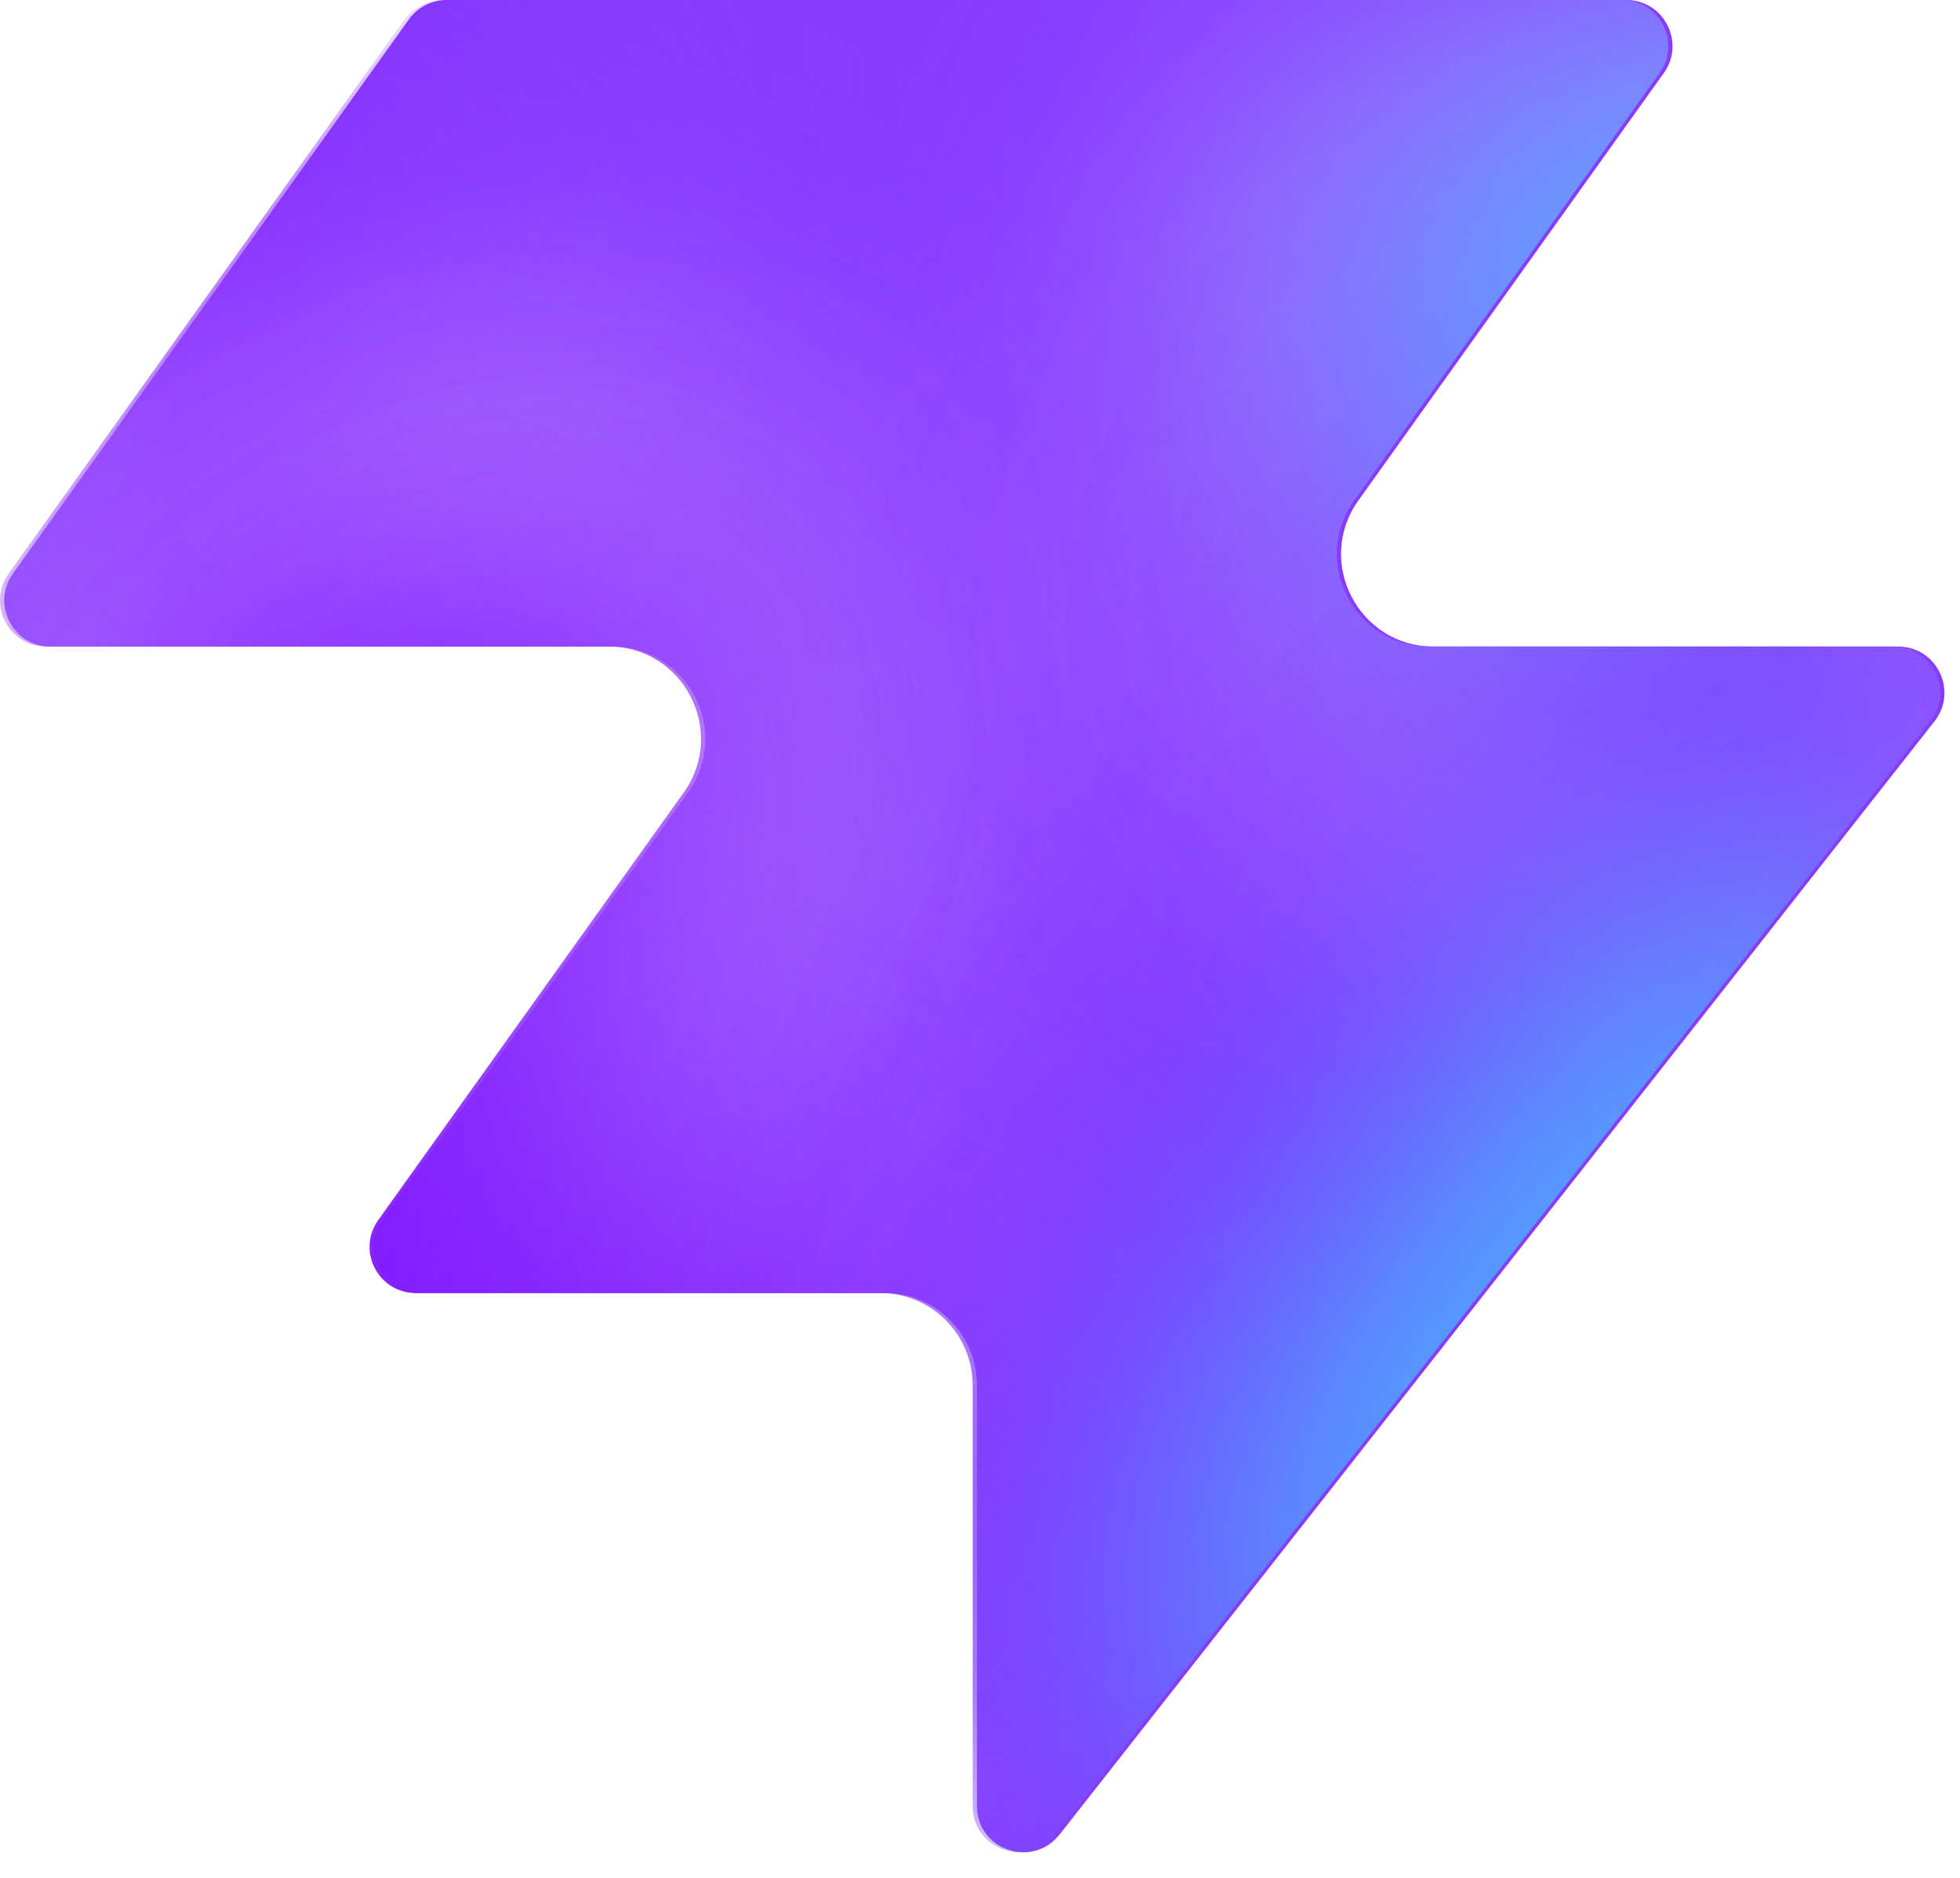
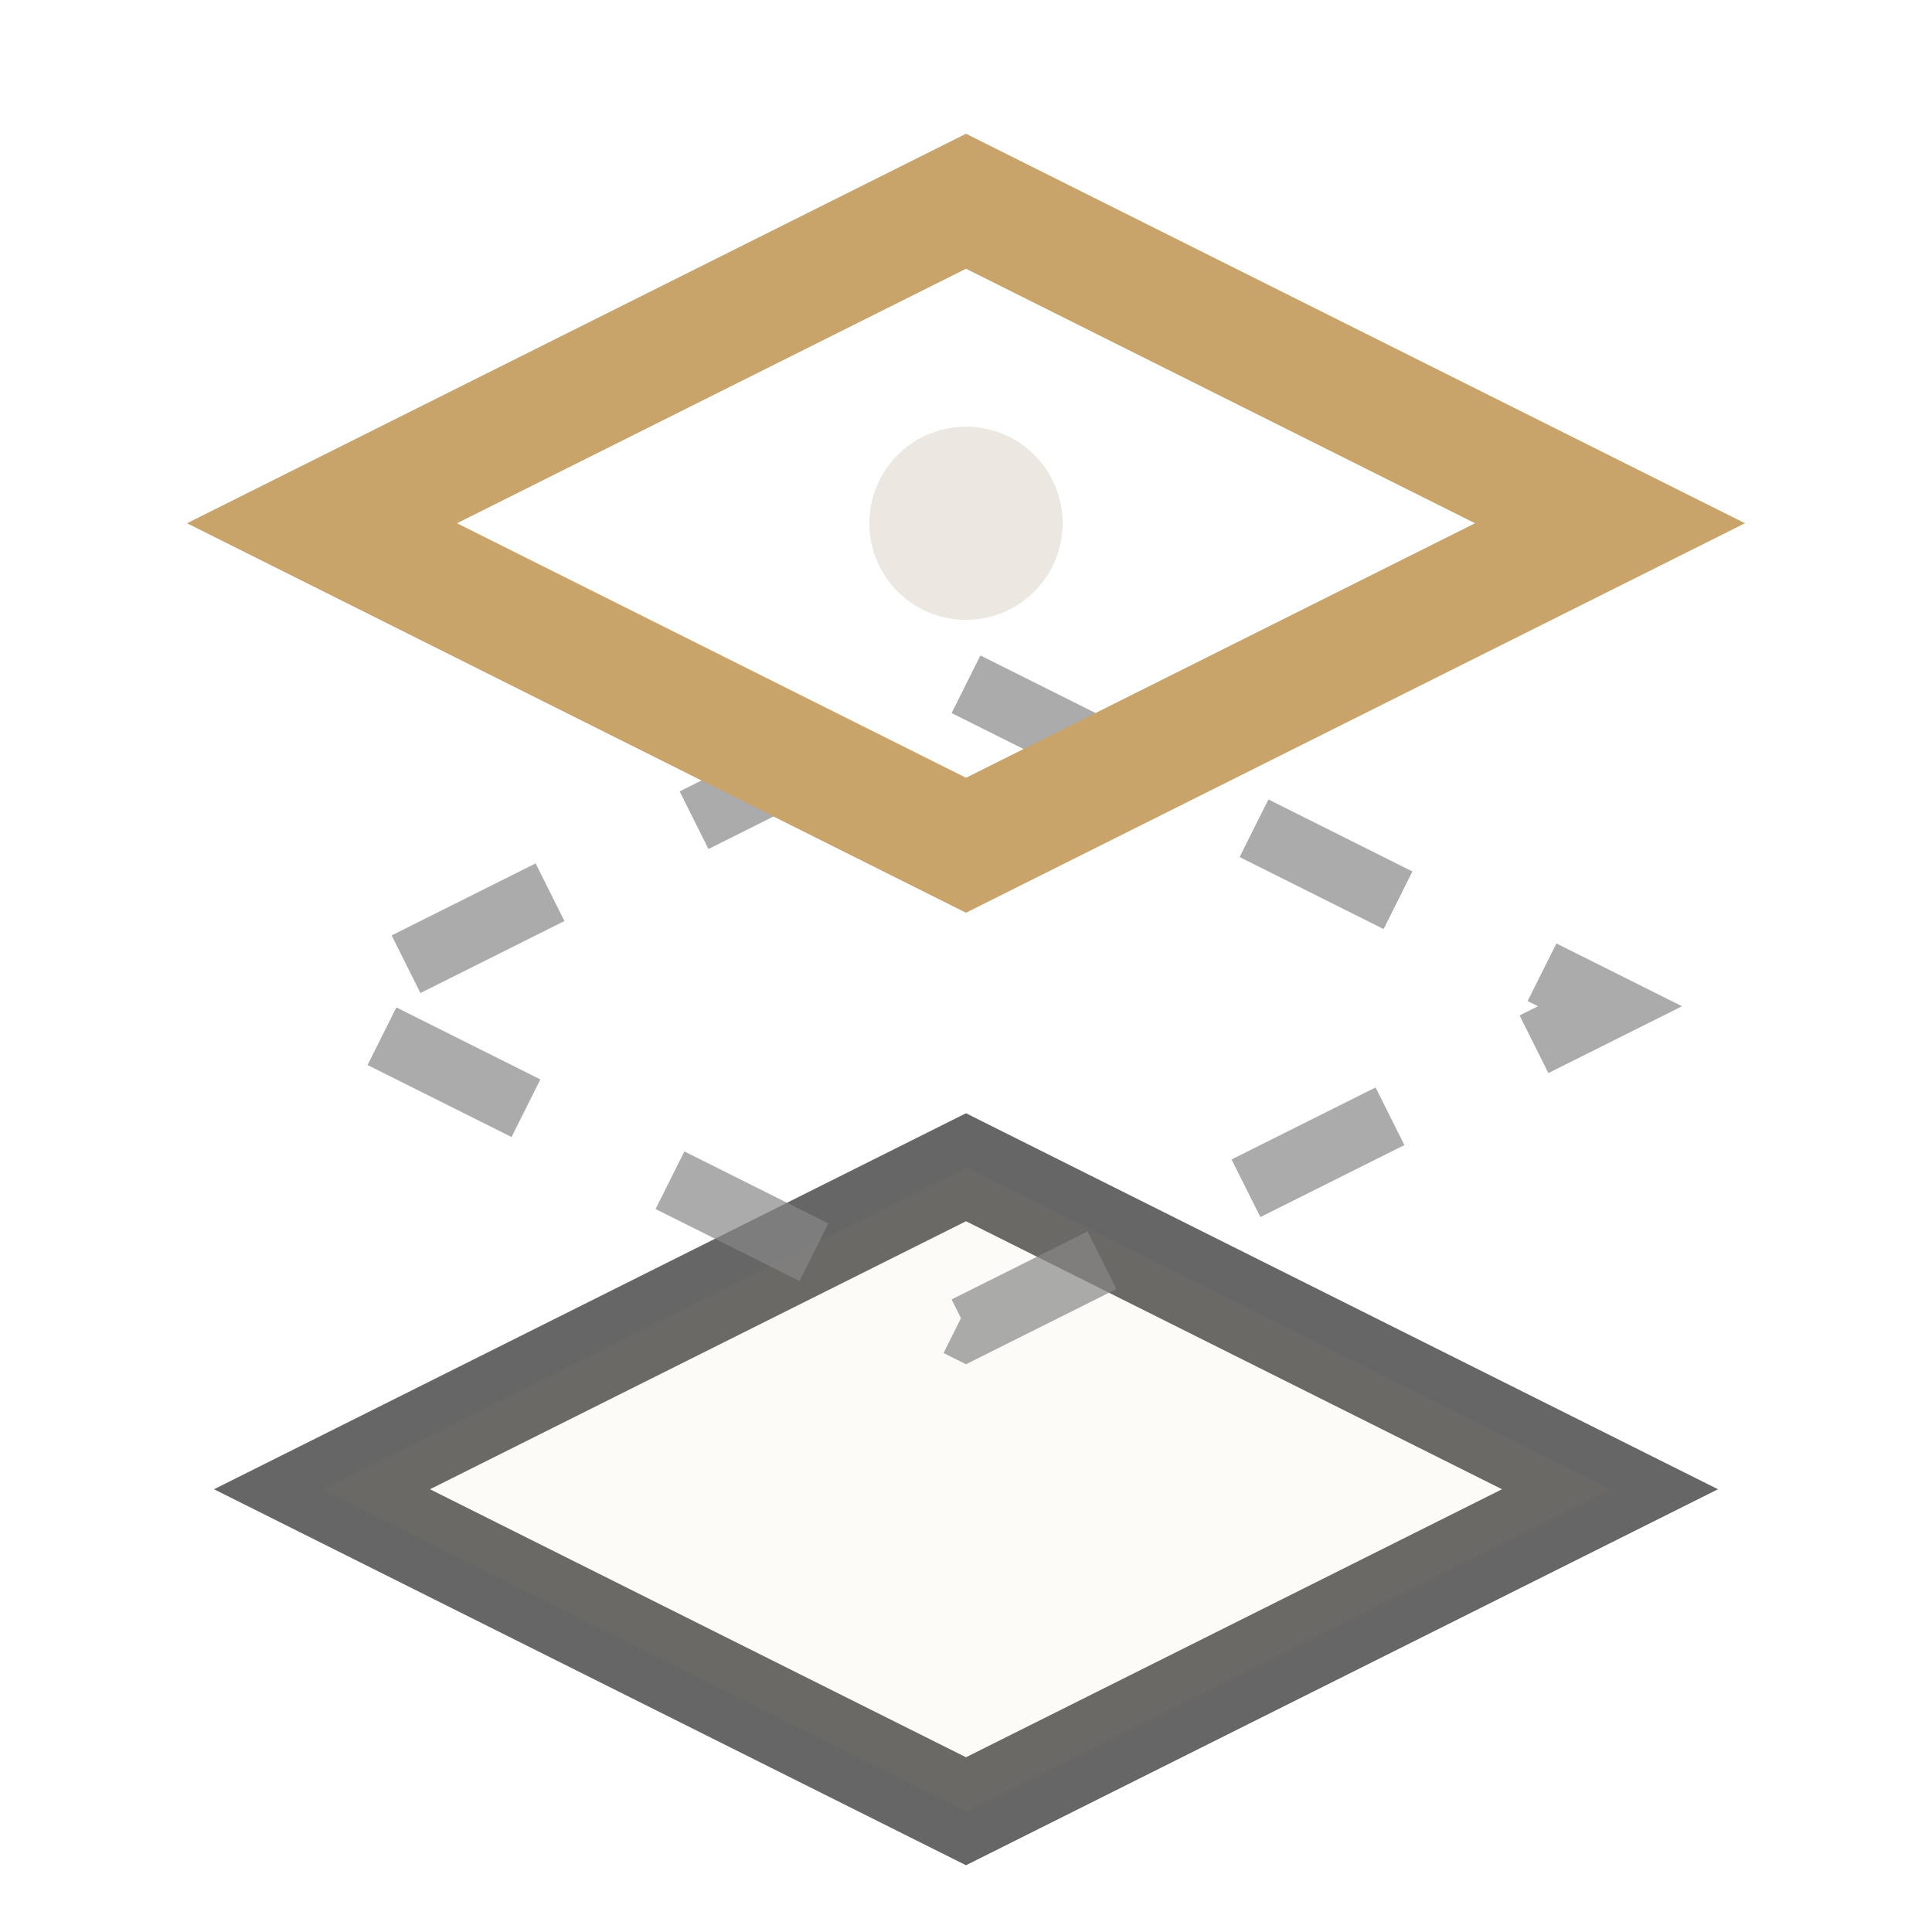
- <svg xmlns="http://www.w3.org/2000/svg" width="48" height="46" fill="none" viewBox="0 0 48 46">
-   <path fill="#863bff" d="M25.946 44.938c-.664.845-2.021.375-2.021-.698V33.937a2.26 2.26 0 0 0-2.262-2.262H10.287c-.92 0-1.456-1.04-.92-1.788l7.48-10.471c1.07-1.497 0-3.578-1.842-3.578H1.237c-.92 0-1.456-1.04-.92-1.788L10.013.474c.214-.297.556-.474.92-.474h28.894c.92 0 1.456 1.04.92 1.788l-7.48 10.471c-1.07 1.498 0 3.579 1.842 3.579h11.377c.943 0 1.473 1.088.89 1.83L25.947 44.94z" style="fill:#863bff;fill:color(display-p3 .525 .23 1);fill-opacity:1" />
-   <mask id="a" width="48" height="46" x="0" y="0" maskUnits="userSpaceOnUse" style="mask-type:alpha">
-     <path fill="#000" d="M25.842 44.938c-.664.844-2.021.375-2.021-.698V33.937a2.26 2.26 0 0 0-2.262-2.262H10.183c-.92 0-1.456-1.04-.92-1.788l7.48-10.471c1.07-1.498 0-3.579-1.842-3.579H1.133c-.92 0-1.456-1.04-.92-1.787L9.91.473c.214-.297.556-.474.92-.474h28.894c.92 0 1.456 1.04.92 1.788l-7.48 10.471c-1.07 1.498 0 3.578 1.842 3.578h11.377c.943 0 1.473 1.088.89 1.832L25.843 44.94z" style="fill:#000;fill-opacity:1" />
-   </mask>
-   <g mask="url(#a)">
-     <g filter="url(#b)">
-       <ellipse cx="5.508" cy="14.704" fill="#ede6ff" rx="5.508" ry="14.704" style="fill:#ede6ff;fill:color(display-p3 .927 .903 1);fill-opacity:1" transform="matrix(.00324 1 1 -.00324 -4.47 31.516)" />
-     </g>
-     <g filter="url(#c)">
-       <ellipse cx="10.399" cy="29.851" fill="#ede6ff" rx="10.399" ry="29.851" style="fill:#ede6ff;fill:color(display-p3 .927 .903 1);fill-opacity:1" transform="matrix(.00324 1 1 -.00324 -39.328 7.883)" />
-     </g>
-     <g filter="url(#d)">
-       <ellipse cx="5.508" cy="30.487" fill="#7e14ff" rx="5.508" ry="30.487" style="fill:#7e14ff;fill:color(display-p3 .492 .077 1);fill-opacity:1" transform="rotate(89.814 -25.913 -14.639)scale(1 -1)" />
-     </g>
-     <g filter="url(#e)">
-       <ellipse cx="5.508" cy="30.599" fill="#7e14ff" rx="5.508" ry="30.599" style="fill:#7e14ff;fill:color(display-p3 .492 .077 1);fill-opacity:1" transform="rotate(89.814 -32.644 -3.334)scale(1 -1)" />
-     </g>
-     <g filter="url(#f)">
-       <ellipse cx="5.508" cy="30.599" fill="#7e14ff" rx="5.508" ry="30.599" style="fill:#7e14ff;fill:color(display-p3 .492 .077 1);fill-opacity:1" transform="matrix(.00324 1 1 -.00324 -34.34 30.47)" />
-     </g>
-     <g filter="url(#g)">
-       <ellipse cx="14.072" cy="22.078" fill="#ede6ff" rx="14.072" ry="22.078" style="fill:#ede6ff;fill:color(display-p3 .927 .903 1);fill-opacity:1" transform="rotate(93.35 24.506 48.493)scale(-1 1)" />
-     </g>
-     <g filter="url(#h)">
-       <ellipse cx="3.47" cy="21.501" fill="#7e14ff" rx="3.47" ry="21.501" style="fill:#7e14ff;fill:color(display-p3 .492 .077 1);fill-opacity:1" transform="rotate(89.009 28.708 47.59)scale(-1 1)" />
-     </g>
-     <g filter="url(#i)">
-       <ellipse cx="3.47" cy="21.501" fill="#7e14ff" rx="3.47" ry="21.501" style="fill:#7e14ff;fill:color(display-p3 .492 .077 1);fill-opacity:1" transform="rotate(89.009 28.708 47.59)scale(-1 1)" />
-     </g>
-     <g filter="url(#j)">
-       <ellipse cx=".387" cy="8.972" fill="#7e14ff" rx="4.407" ry="29.108" style="fill:#7e14ff;fill:color(display-p3 .492 .077 1);fill-opacity:1" transform="rotate(39.51 .387 8.972)" />
-     </g>
-     <g filter="url(#k)">
-       <ellipse cx="47.523" cy="-6.092" fill="#7e14ff" rx="4.407" ry="29.108" style="fill:#7e14ff;fill:color(display-p3 .492 .077 1);fill-opacity:1" transform="rotate(37.892 47.523 -6.092)" />
-     </g>
-     <g filter="url(#l)">
-       <ellipse cx="41.412" cy="6.333" fill="#47bfff" rx="5.971" ry="9.665" style="fill:#47bfff;fill:color(display-p3 .28 .748 1);fill-opacity:1" transform="rotate(37.892 41.412 6.333)" />
-     </g>
-     <g filter="url(#m)">
-       <ellipse cx="-1.879" cy="38.332" fill="#7e14ff" rx="4.407" ry="29.108" style="fill:#7e14ff;fill:color(display-p3 .492 .077 1);fill-opacity:1" transform="rotate(37.892 -1.88 38.332)" />
-     </g>
-     <g filter="url(#n)">
-       <ellipse cx="-1.879" cy="38.332" fill="#7e14ff" rx="4.407" ry="29.108" style="fill:#7e14ff;fill:color(display-p3 .492 .077 1);fill-opacity:1" transform="rotate(37.892 -1.88 38.332)" />
-     </g>
-     <g filter="url(#o)">
-       <ellipse cx="35.651" cy="29.907" fill="#7e14ff" rx="4.407" ry="29.108" style="fill:#7e14ff;fill:color(display-p3 .492 .077 1);fill-opacity:1" transform="rotate(37.892 35.651 29.907)" />
-     </g>
-     <g filter="url(#p)">
-       <ellipse cx="38.418" cy="32.4" fill="#47bfff" rx="5.971" ry="15.297" style="fill:#47bfff;fill:color(display-p3 .28 .748 1);fill-opacity:1" transform="rotate(37.892 38.418 32.4)" />
-     </g>
-   </g>
-   <defs>
-     <filter id="b" width="60.045" height="41.654" x="-19.77" y="16.149" color-interpolation-filters="sRGB" filterUnits="userSpaceOnUse">
-       <feFlood flood-opacity="0" result="BackgroundImageFix" />
-       <feBlend in="SourceGraphic" in2="BackgroundImageFix" result="shape" />
-       <feGaussianBlur result="effect1_foregroundBlur_2002_17158" stdDeviation="7.659" />
-     </filter>
-     <filter id="c" width="90.34" height="51.437" x="-54.613" y="-7.533" color-interpolation-filters="sRGB" filterUnits="userSpaceOnUse">
-       <feFlood flood-opacity="0" result="BackgroundImageFix" />
-       <feBlend in="SourceGraphic" in2="BackgroundImageFix" result="shape" />
-       <feGaussianBlur result="effect1_foregroundBlur_2002_17158" stdDeviation="7.659" />
-     </filter>
-     <filter id="d" width="79.355" height="29.4" x="-49.64" y="2.03" color-interpolation-filters="sRGB" filterUnits="userSpaceOnUse">
-       <feFlood flood-opacity="0" result="BackgroundImageFix" />
-       <feBlend in="SourceGraphic" in2="BackgroundImageFix" result="shape" />
-       <feGaussianBlur result="effect1_foregroundBlur_2002_17158" stdDeviation="4.596" />
-     </filter>
-     <filter id="e" width="79.579" height="29.4" x="-45.045" y="20.029" color-interpolation-filters="sRGB" filterUnits="userSpaceOnUse">
-       <feFlood flood-opacity="0" result="BackgroundImageFix" />
-       <feBlend in="SourceGraphic" in2="BackgroundImageFix" result="shape" />
-       <feGaussianBlur result="effect1_foregroundBlur_2002_17158" stdDeviation="4.596" />
-     </filter>
-     <filter id="f" width="79.579" height="29.4" x="-43.513" y="21.178" color-interpolation-filters="sRGB" filterUnits="userSpaceOnUse">
-       <feFlood flood-opacity="0" result="BackgroundImageFix" />
-       <feBlend in="SourceGraphic" in2="BackgroundImageFix" result="shape" />
-       <feGaussianBlur result="effect1_foregroundBlur_2002_17158" stdDeviation="4.596" />
-     </filter>
-     <filter id="g" width="74.749" height="58.852" x="15.756" y="-17.901" color-interpolation-filters="sRGB" filterUnits="userSpaceOnUse">
-       <feFlood flood-opacity="0" result="BackgroundImageFix" />
-       <feBlend in="SourceGraphic" in2="BackgroundImageFix" result="shape" />
-       <feGaussianBlur result="effect1_foregroundBlur_2002_17158" stdDeviation="7.659" />
-     </filter>
-     <filter id="h" width="61.377" height="25.362" x="23.548" y="2.284" color-interpolation-filters="sRGB" filterUnits="userSpaceOnUse">
-       <feFlood flood-opacity="0" result="BackgroundImageFix" />
-       <feBlend in="SourceGraphic" in2="BackgroundImageFix" result="shape" />
-       <feGaussianBlur result="effect1_foregroundBlur_2002_17158" stdDeviation="4.596" />
-     </filter>
-     <filter id="i" width="61.377" height="25.362" x="23.548" y="2.284" color-interpolation-filters="sRGB" filterUnits="userSpaceOnUse">
-       <feFlood flood-opacity="0" result="BackgroundImageFix" />
-       <feBlend in="SourceGraphic" in2="BackgroundImageFix" result="shape" />
-       <feGaussianBlur result="effect1_foregroundBlur_2002_17158" stdDeviation="4.596" />
-     </filter>
-     <filter id="j" width="56.045" height="63.649" x="-27.636" y="-22.853" color-interpolation-filters="sRGB" filterUnits="userSpaceOnUse">
-       <feFlood flood-opacity="0" result="BackgroundImageFix" />
-       <feBlend in="SourceGraphic" in2="BackgroundImageFix" result="shape" />
-       <feGaussianBlur result="effect1_foregroundBlur_2002_17158" stdDeviation="4.596" />
-     </filter>
-     <filter id="k" width="54.814" height="64.646" x="20.116" y="-38.415" color-interpolation-filters="sRGB" filterUnits="userSpaceOnUse">
-       <feFlood flood-opacity="0" result="BackgroundImageFix" />
-       <feBlend in="SourceGraphic" in2="BackgroundImageFix" result="shape" />
-       <feGaussianBlur result="effect1_foregroundBlur_2002_17158" stdDeviation="4.596" />
-     </filter>
-     <filter id="l" width="33.541" height="35.313" x="24.641" y="-11.323" color-interpolation-filters="sRGB" filterUnits="userSpaceOnUse">
-       <feFlood flood-opacity="0" result="BackgroundImageFix" />
-       <feBlend in="SourceGraphic" in2="BackgroundImageFix" result="shape" />
-       <feGaussianBlur result="effect1_foregroundBlur_2002_17158" stdDeviation="4.596" />
-     </filter>
-     <filter id="m" width="54.814" height="64.646" x="-29.286" y="6.009" color-interpolation-filters="sRGB" filterUnits="userSpaceOnUse">
-       <feFlood flood-opacity="0" result="BackgroundImageFix" />
-       <feBlend in="SourceGraphic" in2="BackgroundImageFix" result="shape" />
-       <feGaussianBlur result="effect1_foregroundBlur_2002_17158" stdDeviation="4.596" />
-     </filter>
-     <filter id="n" width="54.814" height="64.646" x="-29.286" y="6.009" color-interpolation-filters="sRGB" filterUnits="userSpaceOnUse">
-       <feFlood flood-opacity="0" result="BackgroundImageFix" />
-       <feBlend in="SourceGraphic" in2="BackgroundImageFix" result="shape" />
-       <feGaussianBlur result="effect1_foregroundBlur_2002_17158" stdDeviation="4.596" />
-     </filter>
-     <filter id="o" width="54.814" height="64.646" x="8.244" y="-2.416" color-interpolation-filters="sRGB" filterUnits="userSpaceOnUse">
-       <feFlood flood-opacity="0" result="BackgroundImageFix" />
-       <feBlend in="SourceGraphic" in2="BackgroundImageFix" result="shape" />
-       <feGaussianBlur result="effect1_foregroundBlur_2002_17158" stdDeviation="4.596" />
-     </filter>
-     <filter id="p" width="39.409" height="43.623" x="18.713" y="10.588" color-interpolation-filters="sRGB" filterUnits="userSpaceOnUse">
-       <feFlood flood-opacity="0" result="BackgroundImageFix" />
-       <feBlend in="SourceGraphic" in2="BackgroundImageFix" result="shape" />
-       <feGaussianBlur result="effect1_foregroundBlur_2002_17158" stdDeviation="4.596" />
-     </filter>
-   </defs>
+ <svg xmlns="http://www.w3.org/2000/svg" width="32" height="32" viewBox="0 0 24 24" fill="none">
+   <path d="M 12 14.5 L 20 18.5 L 12 22.5 L 4 18.5 Z" fill="none" stroke="#666666" stroke-width="1.2" />
+   <path d="M 12 14.5 L 20 18.5 L 12 22.5 L 4 18.5 Z" fill="rgba(200, 164, 106, 0.05)" />
+   <path d="M 12 8.5 L 20 12.5 L 12 16.5 L 4 12.5 Z" fill="none" stroke="#888888" stroke-width="0.8" stroke-dasharray="2 2" opacity="0.7" />
+   <path d="M 12 2.5 L 20 6.5 L 12 10.5 L 4 6.5 Z" fill="none" stroke="#C8A46A" stroke-width="1.5" />
+   <circle cx="12" cy="6.5" r="1.2" fill="#ECE8E1" />
</svg>
